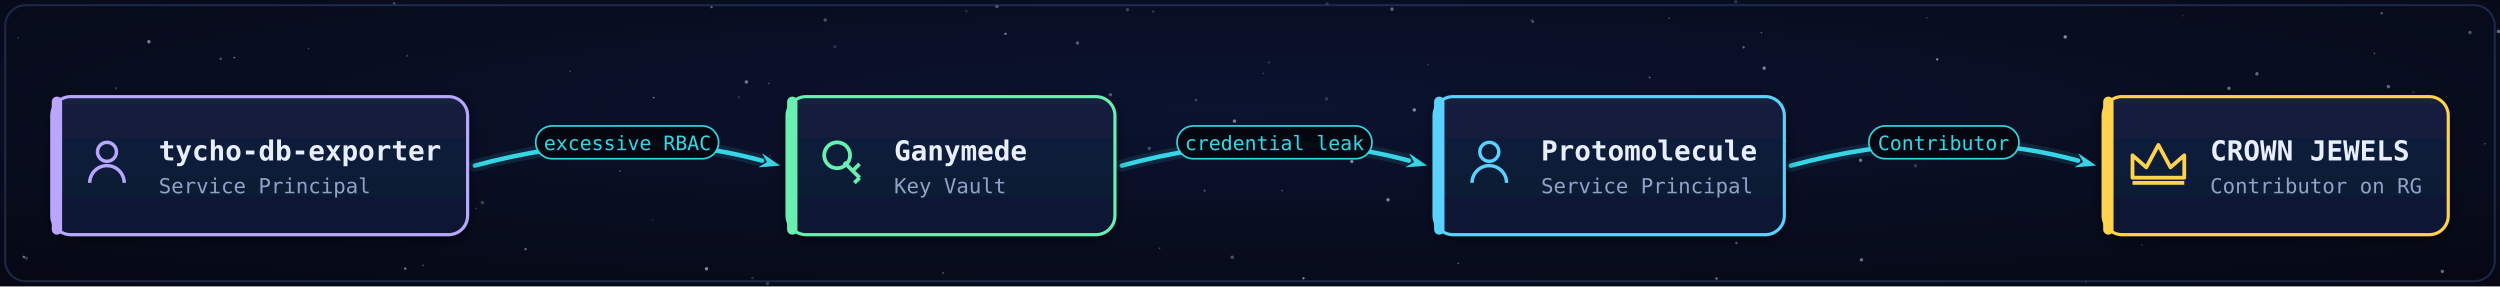
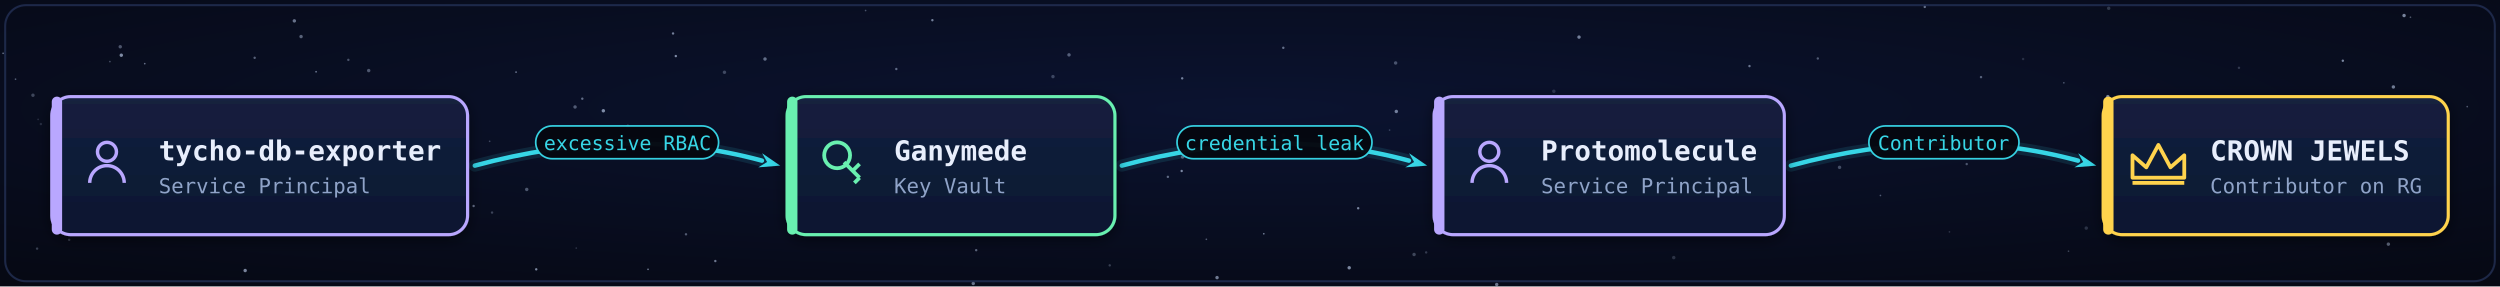
<svg xmlns="http://www.w3.org/2000/svg" width="1449" height="166" viewBox="0 0 1449 166" font-family="monospace">
  <defs>
    <radialGradient id="bg" cx="50%" cy="38%" r="90%">
      <stop offset="0%" stop-color="#0b1330" />
      <stop offset="100%" stop-color="#05070f" />
    </radialGradient>
    <linearGradient id="cg" x1="0" y1="0" x2="0" y2="1">
      <stop offset="0%" stop-color="#13203f" />
      <stop offset="100%" stop-color="#0e1730" />
    </linearGradient>
    <filter id="sf" x="-40%" y="-40%" width="180%" height="180%">
      <feDropShadow dx="0" dy="2" stdDeviation="4" flood-color="#000" flood-opacity="0.5" />
    </filter>
  </defs>
  <rect width="1449" height="166" fill="url(#bg)" />
  <g>
-     <circle cx="1020.9" cy="18.9" r="0.5" fill="#cfe0ff" opacity="0.36" />
-     <circle cx="44.1" cy="89.9" r="1.0" fill="#cfe0ff" opacity="0.28" />
-     <circle cx="917.9" cy="65.8" r="0.5" fill="#cfe0ff" opacity="0.23" />
-     <circle cx="236.0" cy="32.3" r="0.7" fill="#cfe0ff" opacity="0.19" />
-     <circle cx="446.5" cy="90.2" r="0.5" fill="#cfe0ff" opacity="0.21" />
-     <circle cx="888.6" cy="12.7" r="0.7" fill="#cfe0ff" opacity="0.25" />
-     <circle cx="698.2" cy="110.5" r="0.7" fill="#cfe0ff" opacity="0.27" />
-     <circle cx="269.3" cy="61.2" r="0.5" fill="#cfe0ff" opacity="0.23" />
-     <circle cx="577.8" cy="3.6" r="1.0" fill="#cfe0ff" opacity="0.43" />
-     <circle cx="1010.6" cy="27.4" r="0.7" fill="#cfe0ff" opacity="0.43" />
-     <circle cx="783.5" cy="93.6" r="1.0" fill="#cfe0ff" opacity="0.56" />
-     <circle cx="445.6" cy="48.4" r="0.5" fill="#cfe0ff" opacity="0.31" />
-     <circle cx="1034.8" cy="81.6" r="0.7" fill="#cfe0ff" opacity="0.28" />
-     <circle cx="1448.1" cy="18.2" r="1.0" fill="#cfe0ff" opacity="0.47" />
-     <circle cx="428.3" cy="56.3" r="0.7" fill="#cfe0ff" opacity="0.17" />
-     <circle cx="444.9" cy="164.3" r="1.0" fill="#cfe0ff" opacity="0.25" />
-     <circle cx="330.5" cy="41.3" r="0.5" fill="#cfe0ff" opacity="0.28" />
-     <circle cx="860.7" cy="68.3" r="0.5" fill="#cfe0ff" opacity="0.19" />
-     <circle cx="624.5" cy="24.9" r="1.0" fill="#cfe0ff" opacity="0.36" />
-     <circle cx="1218.5" cy="119.7" r="0.5" fill="#cfe0ff" opacity="0.19" />
-     <circle cx="1006.1" cy="1.0" r="1.0" fill="#cfe0ff" opacity="0.19" />
-     <circle cx="967.5" cy="10.5" r="0.5" fill="#cfe0ff" opacity="0.32" />
-     <circle cx="668.4" cy="6.7" r="0.7" fill="#cfe0ff" opacity="0.21" />
-     <circle cx="1265.3" cy="9.1" r="0.5" fill="#cfe0ff" opacity="0.15" />
-     <circle cx="1209.0" cy="163.2" r="0.5" fill="#cfe0ff" opacity="0.40" />
-     <circle cx="905.0" cy="132.1" r="0.5" fill="#cfe0ff" opacity="0.38" />
-     <circle cx="1110.2" cy="96.1" r="1.0" fill="#cfe0ff" opacity="0.21" />
-     <circle cx="1440.3" cy="83.3" r="0.5" fill="#cfe0ff" opacity="0.32" />
-     <circle cx="234.9" cy="129.1" r="1.0" fill="#cfe0ff" opacity="0.26" />
-     <circle cx="715.5" cy="70.2" r="1.0" fill="#cfe0ff" opacity="0.53" />
-     <circle cx="888.0" cy="12.0" r="1.0" fill="#cfe0ff" opacity="0.19" />
-     <circle cx="1197.0" cy="21.4" r="1.0" fill="#cfe0ff" opacity="0.60" />
-     <circle cx="643.6" cy="54.9" r="1.0" fill="#cfe0ff" opacity="0.35" />
-     <circle cx="228.5" cy="2.0" r="0.7" fill="#cfe0ff" opacity="0.39" />
-     <circle cx="994.9" cy="161.4" r="0.7" fill="#cfe0ff" opacity="0.54" />
-     <circle cx="31.8" cy="111.0" r="0.5" fill="#cfe0ff" opacity="0.30" />
-     <circle cx="1300.0" cy="85.0" r="0.5" fill="#cfe0ff" opacity="0.52" />
-     <circle cx="1376.2" cy="30.9" r="0.5" fill="#cfe0ff" opacity="0.35" />
-     <circle cx="127.9" cy="34.1" r="0.7" fill="#cfe0ff" opacity="0.34" />
-     <circle cx="176.4" cy="116.9" r="0.7" fill="#cfe0ff" opacity="0.54" />
-     <circle cx="1241.5" cy="141.9" r="0.5" fill="#cfe0ff" opacity="0.20" />
-     <circle cx="1006.4" cy="140.8" r="0.7" fill="#cfe0ff" opacity="0.46" />
-     <circle cx="436.1" cy="161.2" r="0.7" fill="#cfe0ff" opacity="0.19" />
-     <circle cx="536.9" cy="90.3" r="0.7" fill="#cfe0ff" opacity="0.47" />
-     <circle cx="1384.3" cy="50.2" r="1.0" fill="#cfe0ff" opacity="0.44" />
-     <circle cx="693.2" cy="58.0" r="0.7" fill="#cfe0ff" opacity="0.31" />
-     <circle cx="582.8" cy="19.6" r="0.7" fill="#cfe0ff" opacity="0.54" />
-     <circle cx="1412.7" cy="121.9" r="0.5" fill="#cfe0ff" opacity="0.44" />
-     <circle cx="653.5" cy="5.6" r="1.0" fill="#cfe0ff" opacity="0.24" />
-     <circle cx="956.1" cy="44.9" r="0.5" fill="#cfe0ff" opacity="0.50" />
-     <circle cx="637.9" cy="88.7" r="0.7" fill="#cfe0ff" opacity="0.42" />
-     <circle cx="13.8" cy="148.9" r="0.7" fill="#cfe0ff" opacity="0.51" />
-     <circle cx="483.9" cy="27.1" r="1.0" fill="#cfe0ff" opacity="0.15" />
-     <circle cx="1340.8" cy="98.6" r="0.5" fill="#cfe0ff" opacity="0.44" />
-     <circle cx="938.0" cy="119.6" r="0.5" fill="#cfe0ff" opacity="0.37" />
-     <circle cx="1078.9" cy="150.6" r="1.0" fill="#cfe0ff" opacity="0.48" />
-     <circle cx="1308.1" cy="42.8" r="1.0" fill="#cfe0ff" opacity="0.43" />
-     <circle cx="1415.6" cy="157.3" r="1.0" fill="#cfe0ff" opacity="0.43" />
-     <circle cx="1122.8" cy="34.4" r="0.7" fill="#cfe0ff" opacity="0.56" />
-     <circle cx="10.5" cy="21.8" r="0.5" fill="#cfe0ff" opacity="0.22" />
-     <circle cx="412.4" cy="4.1" r="0.7" fill="#cfe0ff" opacity="0.39" />
-     <circle cx="827.7" cy="37.6" r="0.5" fill="#cfe0ff" opacity="0.24" />
-     <circle cx="1022.5" cy="39.5" r="1.0" fill="#cfe0ff" opacity="0.55" />
-     <circle cx="1417.5" cy="81.3" r="0.7" fill="#cfe0ff" opacity="0.58" />
-     <circle cx="819.7" cy="63.7" r="1.0" fill="#cfe0ff" opacity="0.58" />
-     <circle cx="1356.6" cy="125.7" r="0.7" fill="#cfe0ff" opacity="0.42" />
-     <circle cx="15.2" cy="149.6" r="1.0" fill="#cfe0ff" opacity="0.23" />
-     <circle cx="735.4" cy="36.2" r="0.7" fill="#cfe0ff" opacity="0.19" />
-     <circle cx="234.9" cy="155.7" r="0.7" fill="#cfe0ff" opacity="0.53" />
-     <circle cx="755.5" cy="161.3" r="0.7" fill="#cfe0ff" opacity="0.56" />
-     <circle cx="304.6" cy="144.4" r="0.7" fill="#cfe0ff" opacity="0.45" />
-     <circle cx="174.7" cy="129.7" r="0.7" fill="#cfe0ff" opacity="0.21" />
-     <circle cx="1406.5" cy="113.8" r="1.0" fill="#cfe0ff" opacity="0.47" />
-     <circle cx="276.0" cy="120.8" r="0.5" fill="#cfe0ff" opacity="0.26" />
-     <circle cx="560.1" cy="6.5" r="0.7" fill="#cfe0ff" opacity="0.17" />
-     <circle cx="509.9" cy="60.7" r="0.5" fill="#cfe0ff" opacity="0.23" />
-     <circle cx="1409.0" cy="90.1" r="1.0" fill="#cfe0ff" opacity="0.56" />
-     <circle cx="378.9" cy="56.6" r="0.5" fill="#cfe0ff" opacity="0.56" />
-     <circle cx="878.1" cy="99.6" r="1.0" fill="#cfe0ff" opacity="0.30" />
-     <circle cx="245.2" cy="153.8" r="0.5" fill="#cfe0ff" opacity="0.36" />
-     <circle cx="478.3" cy="11.6" r="1.0" fill="#cfe0ff" opacity="0.32" />
-     <circle cx="1078.4" cy="92.9" r="1.0" fill="#cfe0ff" opacity="0.49" />
-     <circle cx="485.8" cy="65.7" r="0.7" fill="#cfe0ff" opacity="0.40" />
-     <circle cx="672.1" cy="143.9" r="0.5" fill="#cfe0ff" opacity="0.29" />
-     <circle cx="845.2" cy="152.7" r="0.5" fill="#cfe0ff" opacity="0.42" />
-     <circle cx="1310.8" cy="130.4" r="0.7" fill="#cfe0ff" opacity="0.54" />
-     <circle cx="522.3" cy="90.6" r="0.7" fill="#cfe0ff" opacity="0.39" />
-     <circle cx="617.4" cy="110.2" r="0.5" fill="#cfe0ff" opacity="0.32" />
-     <circle cx="1380.4" cy="7.7" r="0.7" fill="#cfe0ff" opacity="0.40" />
-     <circle cx="546.6" cy="158.2" r="0.5" fill="#cfe0ff" opacity="0.46" />
-     <circle cx="1291.9" cy="51.2" r="1.0" fill="#cfe0ff" opacity="0.47" />
-     <circle cx="974.3" cy="79.4" r="0.7" fill="#cfe0ff" opacity="0.16" />
-     <circle cx="401.7" cy="76.6" r="0.7" fill="#cfe0ff" opacity="0.39" />
-     <circle cx="804.5" cy="115.8" r="1.0" fill="#cfe0ff" opacity="0.57" />
-     <circle cx="178.8" cy="28.2" r="0.5" fill="#cfe0ff" opacity="0.28" />
-     <circle cx="86.3" cy="24.2" r="1.0" fill="#cfe0ff" opacity="0.54" />
-     <circle cx="432.6" cy="47.5" r="1.0" fill="#cfe0ff" opacity="0.50" />
-     <circle cx="1431.6" cy="18.8" r="1.0" fill="#cfe0ff" opacity="0.34" />
-     <circle cx="965.6" cy="71.4" r="0.7" fill="#cfe0ff" opacity="0.51" />
-     <circle cx="769.2" cy="2.4" r="1.0" fill="#cfe0ff" opacity="0.20" />
-     <circle cx="213.3" cy="73.4" r="0.5" fill="#cfe0ff" opacity="0.57" />
-     <circle cx="714.2" cy="149.1" r="1.0" fill="#cfe0ff" opacity="0.32" />
-     <circle cx="472.1" cy="127.6" r="0.5" fill="#cfe0ff" opacity="0.60" />
-     <circle cx="1023.7" cy="136.1" r="1.0" fill="#cfe0ff" opacity="0.25" />
-     <circle cx="1398.8" cy="53.5" r="0.7" fill="#cfe0ff" opacity="0.19" />
-     <circle cx="409.5" cy="155.8" r="1.0" fill="#cfe0ff" opacity="0.58" />
-     <circle cx="378.2" cy="127.7" r="0.5" fill="#cfe0ff" opacity="0.17" />
-     <circle cx="908.5" cy="119.4" r="0.7" fill="#cfe0ff" opacity="0.57" />
-     <circle cx="1116.8" cy="10.3" r="0.5" fill="#cfe0ff" opacity="0.26" />
-     <circle cx="135.8" cy="33.4" r="0.5" fill="#cfe0ff" opacity="0.53" />
-     <circle cx="806.8" cy="5.3" r="1.0" fill="#cfe0ff" opacity="0.42" />
-     <circle cx="1222.6" cy="68.0" r="1.0" fill="#cfe0ff" opacity="0.49" />
-     <circle cx="743.1" cy="110.5" r="0.5" fill="#cfe0ff" opacity="0.37" />
-     <circle cx="732.2" cy="42.5" r="0.5" fill="#cfe0ff" opacity="0.23" />
-     <circle cx="768.9" cy="57.3" r="1.0" fill="#cfe0ff" opacity="0.18" />
-     <circle cx="359.4" cy="99.2" r="0.5" fill="#cfe0ff" opacity="0.35" />
-     <circle cx="666.1" cy="86.0" r="1.0" fill="#cfe0ff" opacity="0.28" />
-     <circle cx="872.1" cy="57.1" r="0.7" fill="#cfe0ff" opacity="0.34" />
-     <circle cx="67.2" cy="51.2" r="0.7" fill="#cfe0ff" opacity="0.22" />
-     <circle cx="279.6" cy="117.4" r="1.0" fill="#cfe0ff" opacity="0.26" />
+     <circle cx="1089.9" cy="113.3" r="0.5" fill="#cfe0ff" opacity="0.36" />
+     <circle cx="950.4" cy="82.8" r="0.5" fill="#cfe0ff" opacity="0.17" />
+     <circle cx="285.2" cy="123.2" r="0.7" fill="#cfe0ff" opacity="0.26" />
+     <circle cx="1221.2" cy="119.1" r="1.0" fill="#cfe0ff" opacity="0.58" />
+     <circle cx="163.1" cy="87.2" r="0.7" fill="#cfe0ff" opacity="0.52" />
+     <circle cx="170.6" cy="12.1" r="1.0" fill="#cfe0ff" opacity="0.48" />
+     <circle cx="629.1" cy="73.7" r="0.5" fill="#cfe0ff" opacity="0.60" />
+     <circle cx="503.1" cy="92.1" r="0.7" fill="#cfe0ff" opacity="0.32" />
+     <circle cx="540.4" cy="11.7" r="0.7" fill="#cfe0ff" opacity="0.54" />
+     <circle cx="732.5" cy="135.5" r="0.5" fill="#cfe0ff" opacity="0.54" />
+     <circle cx="443.4" cy="34.2" r="1.0" fill="#cfe0ff" opacity="0.45" />
+     <circle cx="390.1" cy="19.4" r="0.7" fill="#cfe0ff" opacity="0.54" />
+     <circle cx="419.9" cy="41.9" r="1.0" fill="#cfe0ff" opacity="0.27" />
+     <circle cx="305.3" cy="109.8" r="1.0" fill="#cfe0ff" opacity="0.35" />
+     <circle cx="1318.5" cy="111.5" r="0.5" fill="#cfe0ff" opacity="0.47" />
+     <circle cx="63.7" cy="35.7" r="0.5" fill="#cfe0ff" opacity="0.32" />
+     <circle cx="1357.9" cy="35.2" r="0.7" fill="#cfe0ff" opacity="0.58" />
+     <circle cx="805.4" cy="75.4" r="0.5" fill="#cfe0ff" opacity="0.24" />
+     <circle cx="915.2" cy="21.5" r="1.0" fill="#cfe0ff" opacity="0.53" />
+     <circle cx="337.5" cy="57.2" r="0.7" fill="#cfe0ff" opacity="0.45" />
+     <circle cx="333.3" cy="62.0" r="1.0" fill="#cfe0ff" opacity="0.36" />
+     <circle cx="1053.6" cy="33.9" r="0.7" fill="#cfe0ff" opacity="0.36" />
+     <circle cx="619.6" cy="31.8" r="1.0" fill="#cfe0ff" opacity="0.38" />
+     <circle cx="565.8" cy="145.0" r="0.7" fill="#cfe0ff" opacity="0.42" />
+     <circle cx="1209.2" cy="132.2" r="1.0" fill="#cfe0ff" opacity="0.18" />
+     <circle cx="1266.0" cy="67.6" r="0.7" fill="#cfe0ff" opacity="0.43" />
+     <circle cx="201.9" cy="34.7" r="0.7" fill="#cfe0ff" opacity="0.33" />
+     <circle cx="299.1" cy="41.8" r="0.5" fill="#cfe0ff" opacity="0.55" />
+     <circle cx="1115.6" cy="4.0" r="0.7" fill="#cfe0ff" opacity="0.49" />
+     <circle cx="1344.6" cy="93.9" r="1.0" fill="#cfe0ff" opacity="0.53" />
+     <circle cx="871.6" cy="130.2" r="0.5" fill="#cfe0ff" opacity="0.34" />
+     <circle cx="1374.5" cy="67.3" r="0.5" fill="#cfe0ff" opacity="0.57" />
+     <circle cx="147.6" cy="33.5" r="0.7" fill="#cfe0ff" opacity="0.40" />
+     <circle cx="142.1" cy="156.8" r="1.0" fill="#cfe0ff" opacity="0.57" />
+     <circle cx="213.7" cy="40.9" r="1.0" fill="#cfe0ff" opacity="0.35" />
+     <circle cx="174.5" cy="21.2" r="1.0" fill="#cfe0ff" opacity="0.40" />
+     <circle cx="808.9" cy="36.5" r="1.0" fill="#cfe0ff" opacity="0.32" />
+     <circle cx="175.0" cy="124.0" r="0.5" fill="#cfe0ff" opacity="0.33" />
+     <circle cx="69.7" cy="27.1" r="1.0" fill="#cfe0ff" opacity="0.34" />
+     <circle cx="363.9" cy="73.2" r="1.0" fill="#cfe0ff" opacity="0.29" />
+     <circle cx="212.5" cy="80.3" r="1.0" fill="#cfe0ff" opacity="0.39" />
+     <circle cx="172.3" cy="100.5" r="0.7" fill="#cfe0ff" opacity="0.45" />
+     <circle cx="1393.4" cy="9.0" r="1.0" fill="#cfe0ff" opacity="0.56" />
+     <circle cx="886.7" cy="89.0" r="1.0" fill="#cfe0ff" opacity="0.35" />
+     <circle cx="684.9" cy="99.1" r="0.7" fill="#cfe0ff" opacity="0.58" />
+     <circle cx="1329.1" cy="120.2" r="1.0" fill="#cfe0ff" opacity="0.35" />
+     <circle cx="809.3" cy="64.6" r="1.0" fill="#cfe0ff" opacity="0.53" />
+     <circle cx="826.6" cy="146.3" r="0.7" fill="#cfe0ff" opacity="0.22" />
+     <circle cx="1384.3" cy="141.5" r="1.0" fill="#cfe0ff" opacity="0.44" />
+     <circle cx="1148.2" cy="44.7" r="0.7" fill="#cfe0ff" opacity="0.40" />
+     <circle cx="676.9" cy="102.5" r="0.7" fill="#cfe0ff" opacity="0.43" />
+     <circle cx="1297.7" cy="39.3" r="0.7" fill="#cfe0ff" opacity="0.21" />
+     <circle cx="1.8" cy="30.9" r="0.5" fill="#cfe0ff" opacity="0.48" />
+     <circle cx="1066.2" cy="97.0" r="1.0" fill="#cfe0ff" opacity="0.30" />
+     <circle cx="518.7" cy="79.0" r="0.7" fill="#cfe0ff" opacity="0.17" />
+     <circle cx="70.3" cy="32.0" r="1.0" fill="#cfe0ff" opacity="0.60" />
+     <circle cx="1243.8" cy="99.0" r="0.5" fill="#cfe0ff" opacity="0.51" />
+     <circle cx="787.2" cy="120.7" r="0.7" fill="#cfe0ff" opacity="0.57" />
+     <circle cx="900.6" cy="52.9" r="1.0" fill="#cfe0ff" opacity="0.18" />
+     <circle cx="349.7" cy="64.2" r="1.0" fill="#cfe0ff" opacity="0.59" />
+     <circle cx="109.7" cy="84.7" r="0.7" fill="#cfe0ff" opacity="0.30" />
+     <circle cx="1139.9" cy="95.1" r="0.7" fill="#cfe0ff" opacity="0.34" />
+     <circle cx="195.9" cy="66.6" r="0.7" fill="#cfe0ff" opacity="0.27" />
+     <circle cx="530.4" cy="87.2" r="0.7" fill="#cfe0ff" opacity="0.36" />
+     <circle cx="819.6" cy="147.5" r="1.0" fill="#cfe0ff" opacity="0.27" />
+     <circle cx="564.1" cy="164.3" r="1.0" fill="#cfe0ff" opacity="0.49" />
+     <circle cx="699.2" cy="138.7" r="0.5" fill="#cfe0ff" opacity="0.37" />
+     <circle cx="961.2" cy="109.9" r="0.5" fill="#cfe0ff" opacity="0.37" />
+     <circle cx="867.5" cy="164.9" r="1.0" fill="#cfe0ff" opacity="0.50" />
+     <circle cx="274.5" cy="119.4" r="0.7" fill="#cfe0ff" opacity="0.48" />
+     <circle cx="970.1" cy="149.3" r="1.0" fill="#cfe0ff" opacity="0.18" />
+     <circle cx="1014.0" cy="38.3" r="0.7" fill="#cfe0ff" opacity="0.49" />
+     <circle cx="1430.0" cy="61.8" r="0.5" fill="#cfe0ff" opacity="0.36" />
+     <circle cx="743.9" cy="78.4" r="1.0" fill="#cfe0ff" opacity="0.29" />
+     <circle cx="630.8" cy="99.1" r="0.7" fill="#cfe0ff" opacity="0.50" />
+     <circle cx="83.9" cy="36.9" r="0.5" fill="#cfe0ff" opacity="0.48" />
+     <circle cx="743.8" cy="27.7" r="0.7" fill="#cfe0ff" opacity="0.47" />
+     <circle cx="391.7" cy="32.5" r="0.7" fill="#cfe0ff" opacity="0.60" />
+     <circle cx="1397.1" cy="10.0" r="0.5" fill="#cfe0ff" opacity="0.34" />
+     <circle cx="40.1" cy="139.0" r="0.7" fill="#cfe0ff" opacity="0.24" />
+     <circle cx="283.8" cy="81.9" r="0.5" fill="#cfe0ff" opacity="0.27" />
+     <circle cx="310.8" cy="156.1" r="0.7" fill="#cfe0ff" opacity="0.58" />
+     <circle cx="501.7" cy="6.1" r="0.5" fill="#cfe0ff" opacity="0.33" />
+     <circle cx="685.4" cy="91.0" r="1.0" fill="#cfe0ff" opacity="0.35" />
+     <circle cx="21.5" cy="144.1" r="0.7" fill="#cfe0ff" opacity="0.25" />
+     <circle cx="73.6" cy="95.8" r="1.0" fill="#cfe0ff" opacity="0.53" />
+     <circle cx="170.7" cy="132.2" r="1.0" fill="#cfe0ff" opacity="0.34" />
+     <circle cx="110.9" cy="69.8" r="0.5" fill="#cfe0ff" opacity="0.47" />
+     <circle cx="612.0" cy="112.5" r="1.0" fill="#cfe0ff" opacity="0.53" />
+     <circle cx="258.7" cy="84.0" r="1.0" fill="#cfe0ff" opacity="0.19" />
+     <circle cx="534.0" cy="108.7" r="0.7" fill="#cfe0ff" opacity="0.50" />
+     <circle cx="519.5" cy="40.0" r="0.7" fill="#cfe0ff" opacity="0.43" />
+     <circle cx="1222.2" cy="4.8" r="1.0" fill="#cfe0ff" opacity="0.20" />
+     <circle cx="89.1" cy="103.7" r="1.0" fill="#cfe0ff" opacity="0.60" />
+     <circle cx="52.0" cy="115.1" r="0.5" fill="#cfe0ff" opacity="0.43" />
+     <circle cx="643.2" cy="153.8" r="0.7" fill="#cfe0ff" opacity="0.24" />
+     <circle cx="1387.2" cy="50.4" r="1.0" fill="#cfe0ff" opacity="0.53" />
+     <circle cx="1198.9" cy="145.6" r="0.5" fill="#cfe0ff" opacity="0.27" />
+     <circle cx="685.2" cy="45.4" r="0.7" fill="#cfe0ff" opacity="0.54" />
+     <circle cx="782.0" cy="155.2" r="1.0" fill="#cfe0ff" opacity="0.58" />
+     <circle cx="705.4" cy="160.9" r="1.0" fill="#cfe0ff" opacity="0.52" />
+     <circle cx="183.2" cy="41.6" r="0.5" fill="#cfe0ff" opacity="0.54" />
+     <circle cx="1221.7" cy="56.0" r="1.0" fill="#cfe0ff" opacity="0.59" />
+     <circle cx="9.0" cy="45.9" r="0.5" fill="#cfe0ff" opacity="0.40" />
+     <circle cx="22.1" cy="69.2" r="0.5" fill="#cfe0ff" opacity="0.17" />
+     <circle cx="334.0" cy="143.8" r="0.5" fill="#cfe0ff" opacity="0.19" />
+     <circle cx="375.6" cy="156.1" r="0.5" fill="#cfe0ff" opacity="0.53" />
+     <circle cx="397.6" cy="135.8" r="0.7" fill="#cfe0ff" opacity="0.37" />
+     <circle cx="610.3" cy="44.4" r="1.0" fill="#cfe0ff" opacity="0.26" />
+     <circle cx="19.1" cy="55.2" r="1.0" fill="#cfe0ff" opacity="0.27" />
+     <circle cx="414.6" cy="151.3" r="0.7" fill="#cfe0ff" opacity="0.51" />
+     <circle cx="1023.5" cy="55.3" r="0.5" fill="#cfe0ff" opacity="0.28" />
+     <circle cx="1346.4" cy="93.3" r="0.7" fill="#cfe0ff" opacity="0.31" />
+     <circle cx="23.7" cy="71.9" r="0.7" fill="#cfe0ff" opacity="0.16" />
+     <circle cx="1172.6" cy="34.2" r="0.7" fill="#cfe0ff" opacity="0.16" />
+     <circle cx="872.4" cy="128.5" r="0.7" fill="#cfe0ff" opacity="0.23" />
+     <circle cx="702.1" cy="86.7" r="0.5" fill="#cfe0ff" opacity="0.33" />
+     <circle cx="964.2" cy="83.3" r="1.0" fill="#cfe0ff" opacity="0.42" />
+     <circle cx="1196.2" cy="48.0" r="0.5" fill="#cfe0ff" opacity="0.34" />
+     <circle cx="1129.9" cy="134.4" r="0.5" fill="#cfe0ff" opacity="0.19" />
  </g>
  <rect x="3" y="3" width="1443" height="160" rx="12" fill="none" stroke="#26345c" stroke-width="1.2" opacity="0.7" />
  <path d="M275.2,96.0 Q363.7,72.0 441.6,93.1" fill="none" stroke="#37d6e6" stroke-width="7" opacity="0.12" stroke-linecap="round" />
  <path d="M275.2,96.0 Q363.7,72.0 441.6,93.1" fill="none" stroke="#37d6e6" stroke-width="2.6" stroke-linecap="round" />
  <path d="M452.2,96.0 L439.5,97.0 L444.6,93.9 L441.7,88.8 Z" fill="#37d6e6" />
  <path d="M650.2,96.0 Q738.7,72.0 816.6,93.1" fill="none" stroke="#37d6e6" stroke-width="7" opacity="0.12" stroke-linecap="round" />
  <path d="M650.2,96.0 Q738.7,72.0 816.6,93.1" fill="none" stroke="#37d6e6" stroke-width="2.6" stroke-linecap="round" />
  <path d="M827.2,96.0 L814.5,97.0 L819.6,93.9 L816.7,88.8 Z" fill="#37d6e6" />
  <path d="M1038.0,96.0 Q1126.5,72.0 1204.4,93.1" fill="none" stroke="#37d6e6" stroke-width="7" opacity="0.12" stroke-linecap="round" />
  <path d="M1038.0,96.0 Q1126.5,72.0 1204.4,93.1" fill="none" stroke="#37d6e6" stroke-width="2.6" stroke-linecap="round" />
  <path d="M1215.0,96.0 L1202.3,97.0 L1207.4,93.9 L1204.5,88.8 Z" fill="#37d6e6" />
  <rect x="30.0" y="56.0" width="241" height="80" rx="11" fill="url(#cg)" stroke="#b9a7ff" stroke-width="1.8" filter="url(#sf)" />
  <rect x="30.0" y="56.0" width="6" height="80" rx="3" fill="#b9a7ff" />
  <g>
    <circle cx="62.0" cy="88.0" r="5.5" fill="none" stroke="#b9a7ff" stroke-width="2" />
    <path d="M52.0,106.0 a10,10 0 0 1 20,0" fill="none" stroke="#b9a7ff" stroke-width="2" />
  </g>
  <text x="92.0" y="93.0" font-size="16" fill="#e8eefc" font-weight="bold">tycho-db-exporter</text>
  <text x="92.0" y="112.0" font-size="12" fill="#8fa3c8">Service Principal</text>
  <rect x="456.2" y="56.0" width="190" height="80" rx="11" fill="url(#cg)" stroke="#69f0b0" stroke-width="1.8" filter="url(#sf)" />
  <rect x="456.2" y="56.0" width="6" height="80" rx="3" fill="#69f0b0" />
  <g>
    <circle cx="485.2" cy="90.0" r="7.5" fill="none" stroke="#69f0b0" stroke-width="2.2" />
    <path d="M489.2,94.0 L498.2,103.0 M494.2,99.0 L498.2,95.0 M498.2,103.0 L495.2,106.0" stroke="#69f0b0" stroke-width="2.2" fill="none" />
  </g>
  <text x="518.2" y="93.0" font-size="16" fill="#e8eefc" font-weight="bold">Ganymede</text>
  <text x="518.2" y="112.0" font-size="12" fill="#8fa3c8">Key Vault</text>
-   <rect x="831.2" y="56.0" width="203" height="80" rx="11" fill="url(#cg)" stroke="#5ad1ff" stroke-width="1.8" filter="url(#sf)" />
-   <rect x="831.2" y="56.0" width="6" height="80" rx="3" fill="#5ad1ff" />
+   <rect x="831.2" y="56.0" width="203" height="80" rx="11" fill="url(#cg)" stroke="#b9a7ff" stroke-width="1.8" filter="url(#sf)" />
+   <rect x="831.2" y="56.0" width="6" height="80" rx="3" fill="#b9a7ff" />
  <g>
-     <circle cx="863.2" cy="88.0" r="5.5" fill="none" stroke="#5ad1ff" stroke-width="2" />
-     <path d="M853.2,106.0 a10,10 0 0 1 20,0" fill="none" stroke="#5ad1ff" stroke-width="2" />
+     <circle cx="863.2" cy="88.0" r="5.5" fill="none" stroke="#b9a7ff" stroke-width="2" />
+     <path d="M853.2,106.0 a10,10 0 0 1 20,0" fill="none" stroke="#b9a7ff" stroke-width="2" />
  </g>
  <text x="893.2" y="93.0" font-size="16" fill="#e8eefc" font-weight="bold">Protomolecule</text>
  <text x="893.2" y="112.0" font-size="12" fill="#8fa3c8">Service Principal</text>
  <rect x="1219.0" y="56.0" width="200" height="80" rx="11" fill="url(#cg)" stroke="#ffd34d" stroke-width="1.8" filter="url(#sf)" />
  <rect x="1219.0" y="56.0" width="6" height="80" rx="3" fill="#ffd34d" />
  <g>
    <path d="M1236.0,103.0 L1236.0,90.0 L1244.0,97.0 L1251.0,84.0 L1258.0,97.0 L1266.0,90.0 L1266.0,103.0 Z" fill="none" stroke="#ffd34d" stroke-width="2.2" stroke-linejoin="round" />
    <line x1="1236.0" y1="106.0" x2="1266.0" y2="106.0" stroke="#ffd34d" stroke-width="2.2" />
  </g>
  <text x="1281.0" y="93.0" font-size="16" fill="#e8eefc" font-weight="bold">CROWN JEWELS</text>
  <text x="1281.0" y="112.0" font-size="12" fill="#8fa3c8">Contributor on RG</text>
  <rect x="310.5" y="73.0" width="106" height="19" rx="9.5" fill="#05070f" stroke="#37d6e6" stroke-width="1" opacity="0.97" />
  <text x="363.7" y="87.0" font-size="11.5" fill="#37d6e6" text-anchor="middle">excessive RBAC</text>
  <rect x="682.2" y="73.0" width="113" height="19" rx="9.5" fill="#05070f" stroke="#37d6e6" stroke-width="1" opacity="0.97" />
  <text x="738.7" y="87.0" font-size="11.5" fill="#37d6e6" text-anchor="middle">credential leak</text>
  <rect x="1083.2" y="73.0" width="87" height="19" rx="9.5" fill="#05070f" stroke="#37d6e6" stroke-width="1" opacity="0.97" />
  <text x="1126.5" y="87.0" font-size="11.5" fill="#37d6e6" text-anchor="middle">Contributor</text>
</svg>
